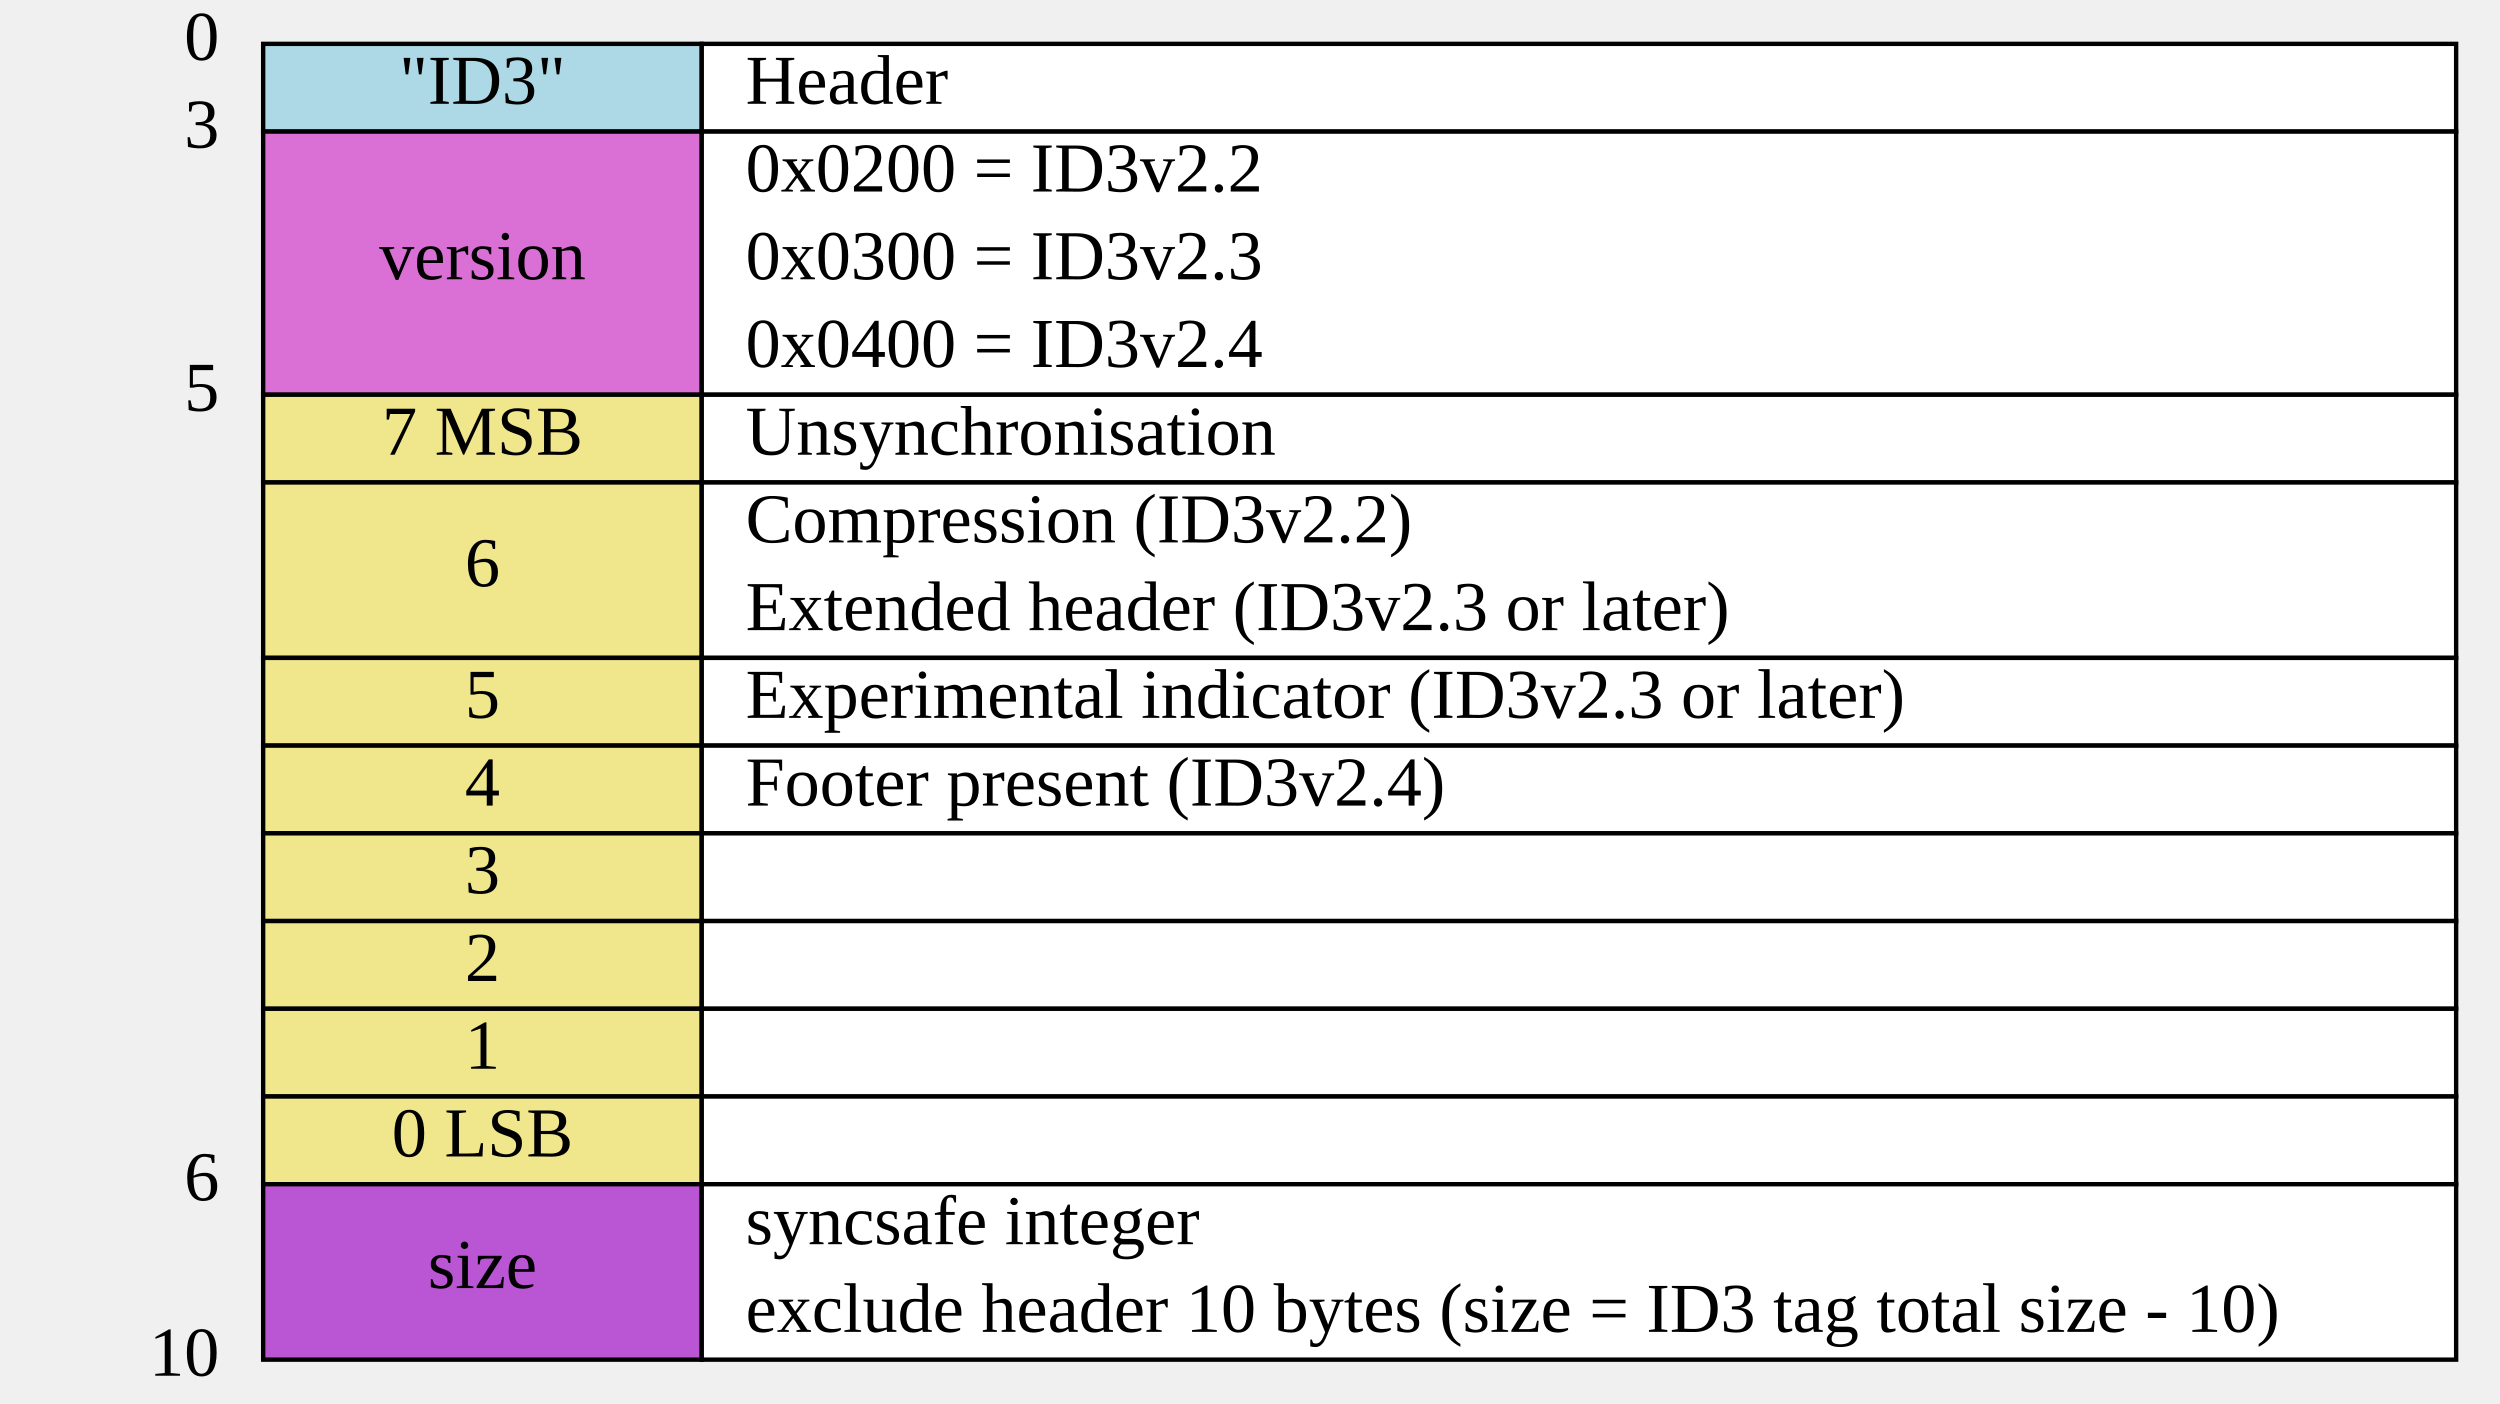
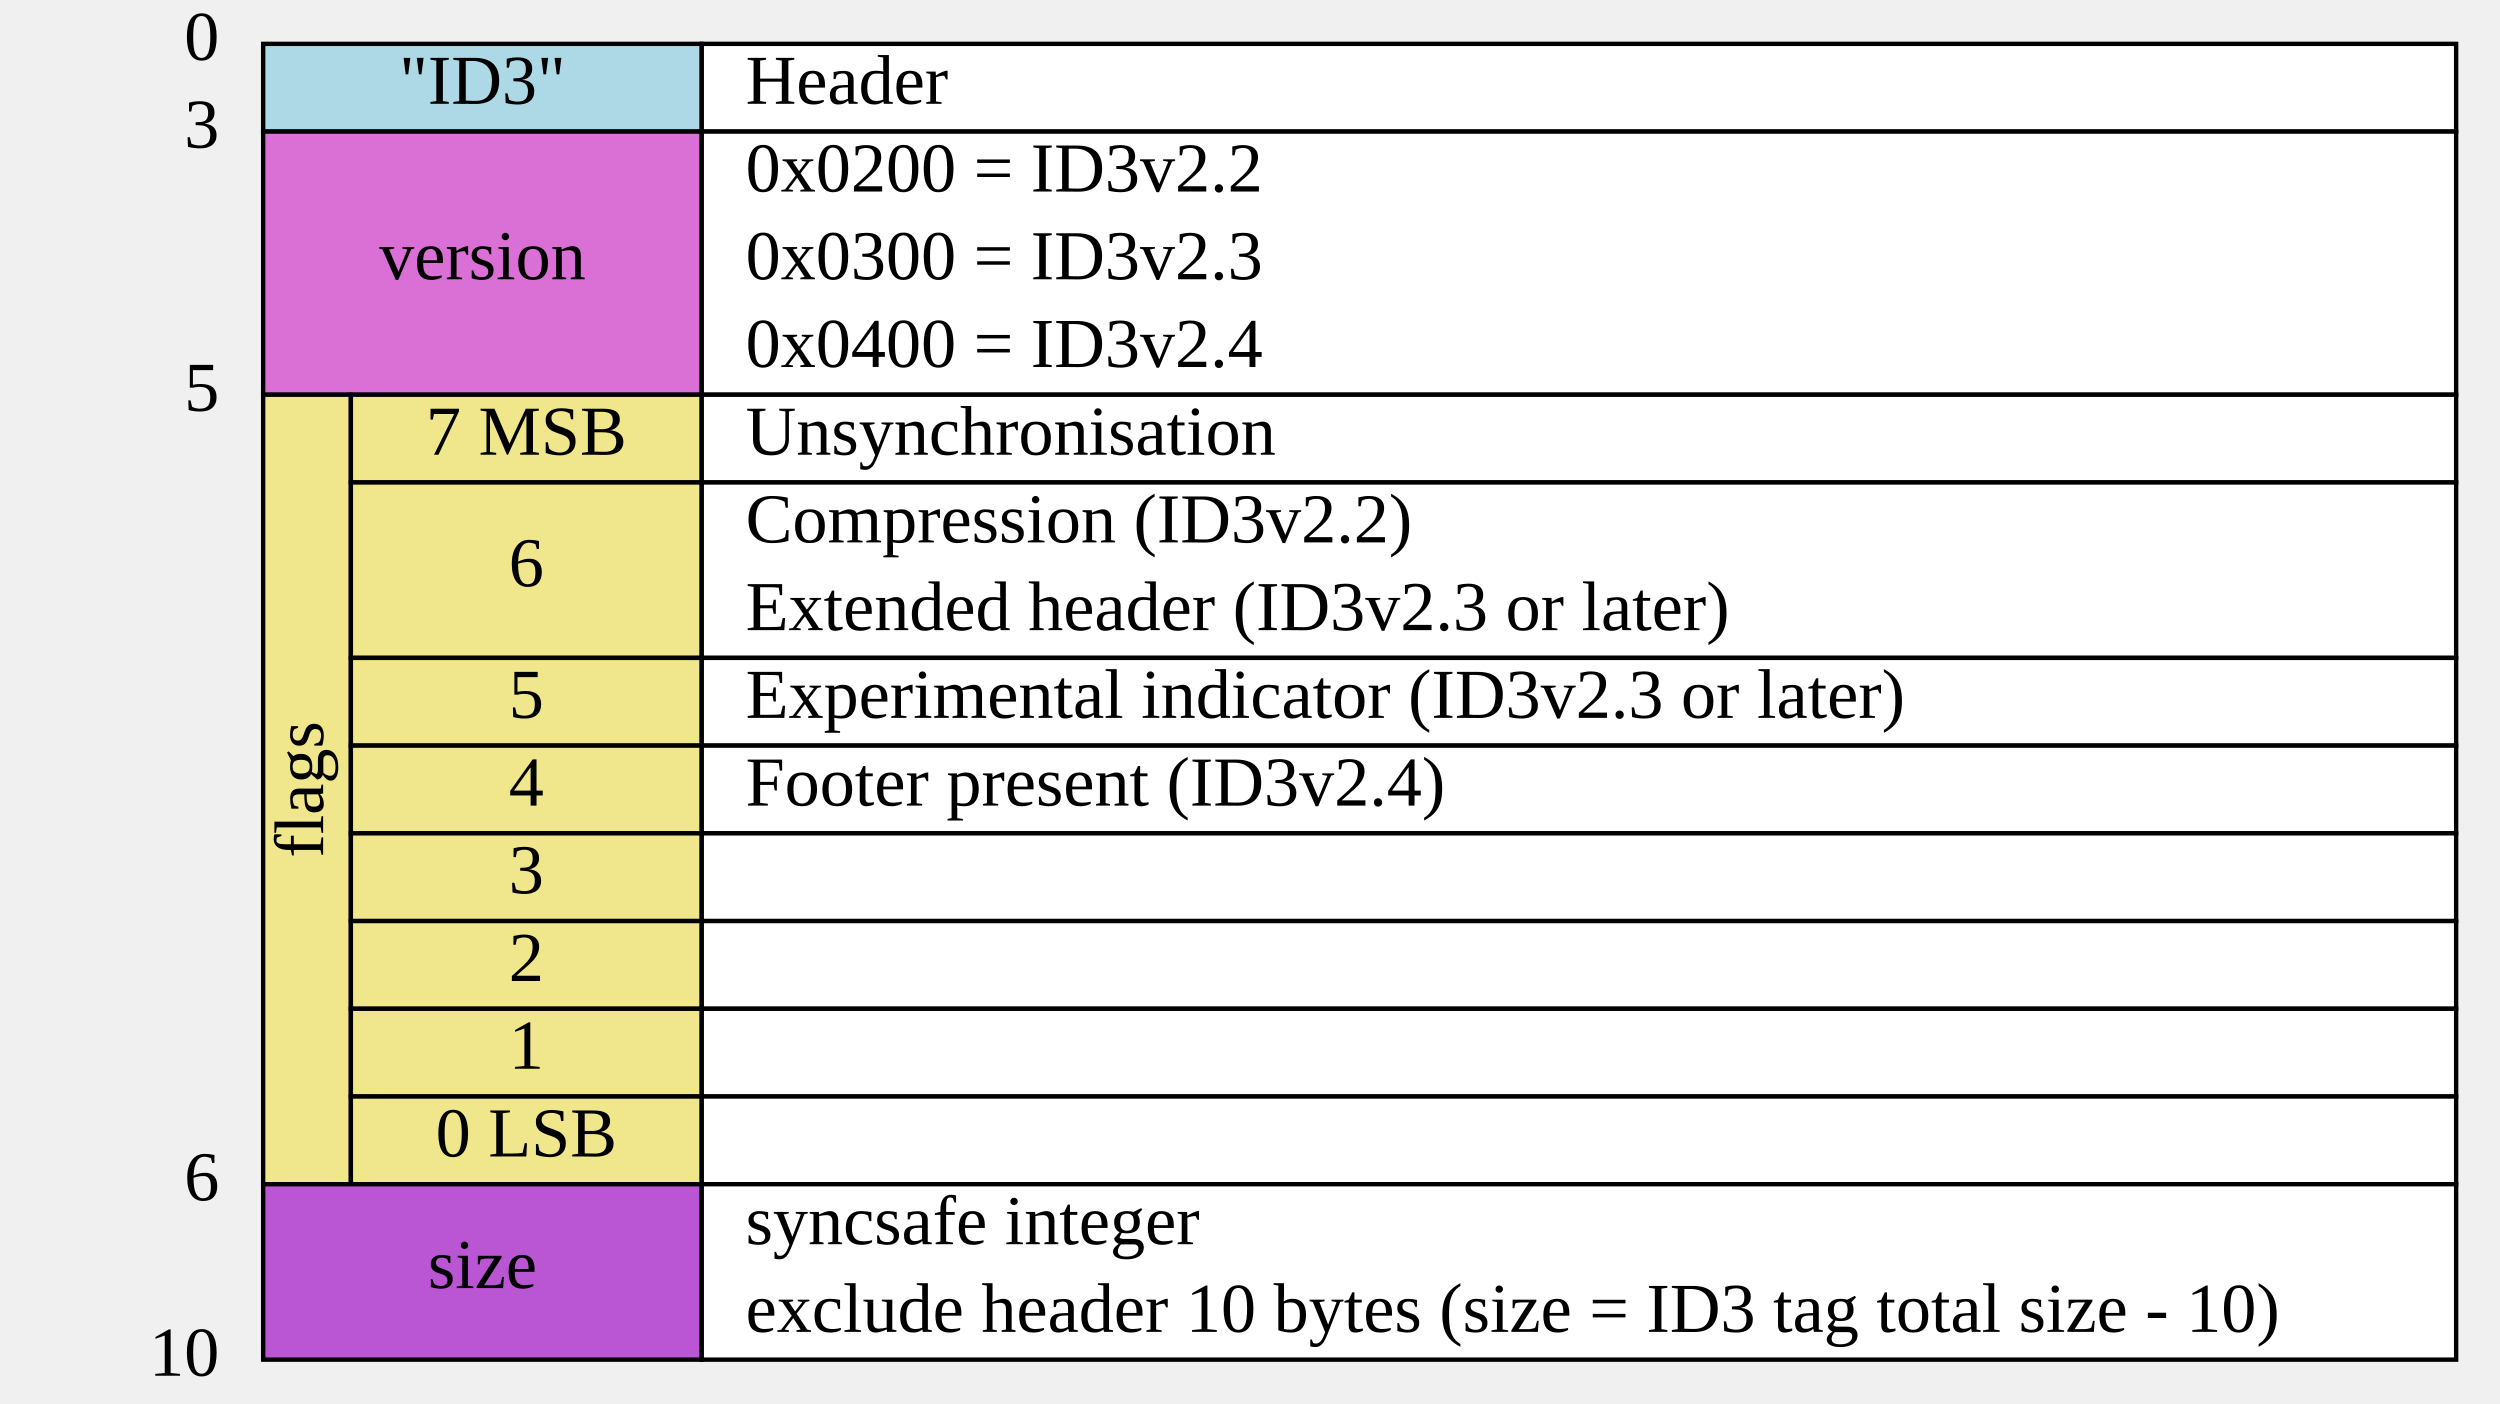
<svg xmlns="http://www.w3.org/2000/svg" viewBox="0 0 570 320">
  <style>
    rect {
      stroke: black;
      fill: white;
    }
    .con { fill: lightblue }
    .ast { fill: yellowgreen }
    .int { fill: orchid }
    .sin { fill: mediumorchid }
    .flg { fill: khaki }
    .pos { fill: gray }
    text {
      stroke: none;
      fill: black;
      font-size: 16px;
      text-anchor: middle;
      dominant-baseline: middle;
    }
    .ofs { text-anchor: end }
    .ifo { text-anchor: start }
  </style>
  <text x="50" y="10" class="ofs">0</text>
  <rect x="60" y="10" height="20" width="100" class="con" />
  <rect x="160" y="10" height="20" width="400" />
  <text x="110" y="20">"ID3"</text>
  <text x="170" y="20" class="ifo">Header</text>
  <text x="50" y="30" class="ofs">3</text>
  <rect x="60" y="30" height="60" width="100" class="int" />
  <rect x="160" y="30" height="60" width="400" />
  <text x="110" y="60">version</text>
  <text x="170" y="40" class="ifo">0x0200 = ID3v2.2</text>
  <text x="170" y="60" class="ifo">0x0300 = ID3v2.3</text>
  <text x="170" y="80" class="ifo">0x0400 = ID3v2.4</text>
  <text x="50" y="90" class="ofs">5</text>
-   <rect x="60" y="90" height="20" width="100" class="flg" />
+   <rect x="60" y="90" height="180" width="20" class="flg" />
+   <g transform="translate(70, 180)">
+     <text x="0" y="0" transform="rotate(270)">flags</text>
+   </g>
+   <rect x="80" y="90" height="20" width="80" class="flg" />
  <rect x="160" y="90" height="20" width="400" />
-   <text x="110" y="100">7 MSB</text>
+   <text x="120" y="100">7 MSB</text>
  <text x="170" y="100" class="ifo">Unsynchronisation</text>
-   <rect x="60" y="110" height="40" width="100" class="flg" />
+   <rect x="80" y="110" height="40" width="80" class="flg" />
  <rect x="160" y="110" height="40" width="400" />
-   <text x="110" y="130">6</text>
+   <text x="120" y="130">6</text>
  <text x="170" y="120" class="ifo">Compression (ID3v2.2)</text>
  <text x="170" y="140" class="ifo">Extended header (ID3v2.3 or later)</text>
-   <rect x="60" y="150" height="20" width="100" class="flg" />
+   <rect x="80" y="150" height="20" width="80" class="flg" />
  <rect x="160" y="150" height="20" width="400" />
-   <text x="110" y="160">5</text>
+   <text x="120" y="160">5</text>
  <text x="170" y="160" class="ifo">Experimental indicator (ID3v2.3 or later)</text>
-   <rect x="60" y="170" height="20" width="100" class="flg" />
+   <rect x="80" y="170" height="20" width="80" class="flg" />
  <rect x="160" y="170" height="20" width="400" />
-   <text x="110" y="180">4</text>
+   <text x="120" y="180">4</text>
  <text x="170" y="180" class="ifo">Footer present (ID3v2.4)</text>
-   <rect x="60" y="190" height="20" width="100" class="flg" />
+   <rect x="80" y="190" height="20" width="80" class="flg" />
  <rect x="160" y="190" height="20" width="400" />
-   <text x="110" y="200">3</text>
+   <text x="120" y="200">3</text>
  <text x="170" y="200" class="ifo" />
-   <rect x="60" y="210" height="20" width="100" class="flg" />
+   <rect x="80" y="210" height="20" width="80" class="flg" />
  <rect x="160" y="210" height="20" width="400" />
-   <text x="110" y="220">2</text>
+   <text x="120" y="220">2</text>
  <text x="170" y="220" class="ifo" />
-   <rect x="60" y="230" height="20" width="100" class="flg" />
+   <rect x="80" y="230" height="20" width="80" class="flg" />
  <rect x="160" y="230" height="20" width="400" />
-   <text x="110" y="240">1</text>
+   <text x="120" y="240">1</text>
  <text x="170" y="240" class="ifo" />
-   <rect x="60" y="250" height="20" width="100" class="flg" />
+   <rect x="80" y="250" height="20" width="80" class="flg" />
  <rect x="160" y="250" height="20" width="400" />
-   <text x="110" y="260">0 LSB</text>
+   <text x="120" y="260">0 LSB</text>
  <text x="170" y="260" class="ifo" />
  <text x="50" y="270" class="ofs">6</text>
  <rect x="60" y="270" height="40" width="100" class="sin" />
  <rect x="160" y="270" height="40" width="400" />
  <text x="110" y="290">size</text>
  <text x="170" y="280" class="ifo">syncsafe integer</text>
  <text x="170" y="300" class="ifo">exclude header 10 bytes (size = ID3 tag total size - 10)</text>
  <text x="50" y="310" class="ofs">10</text>
</svg>
